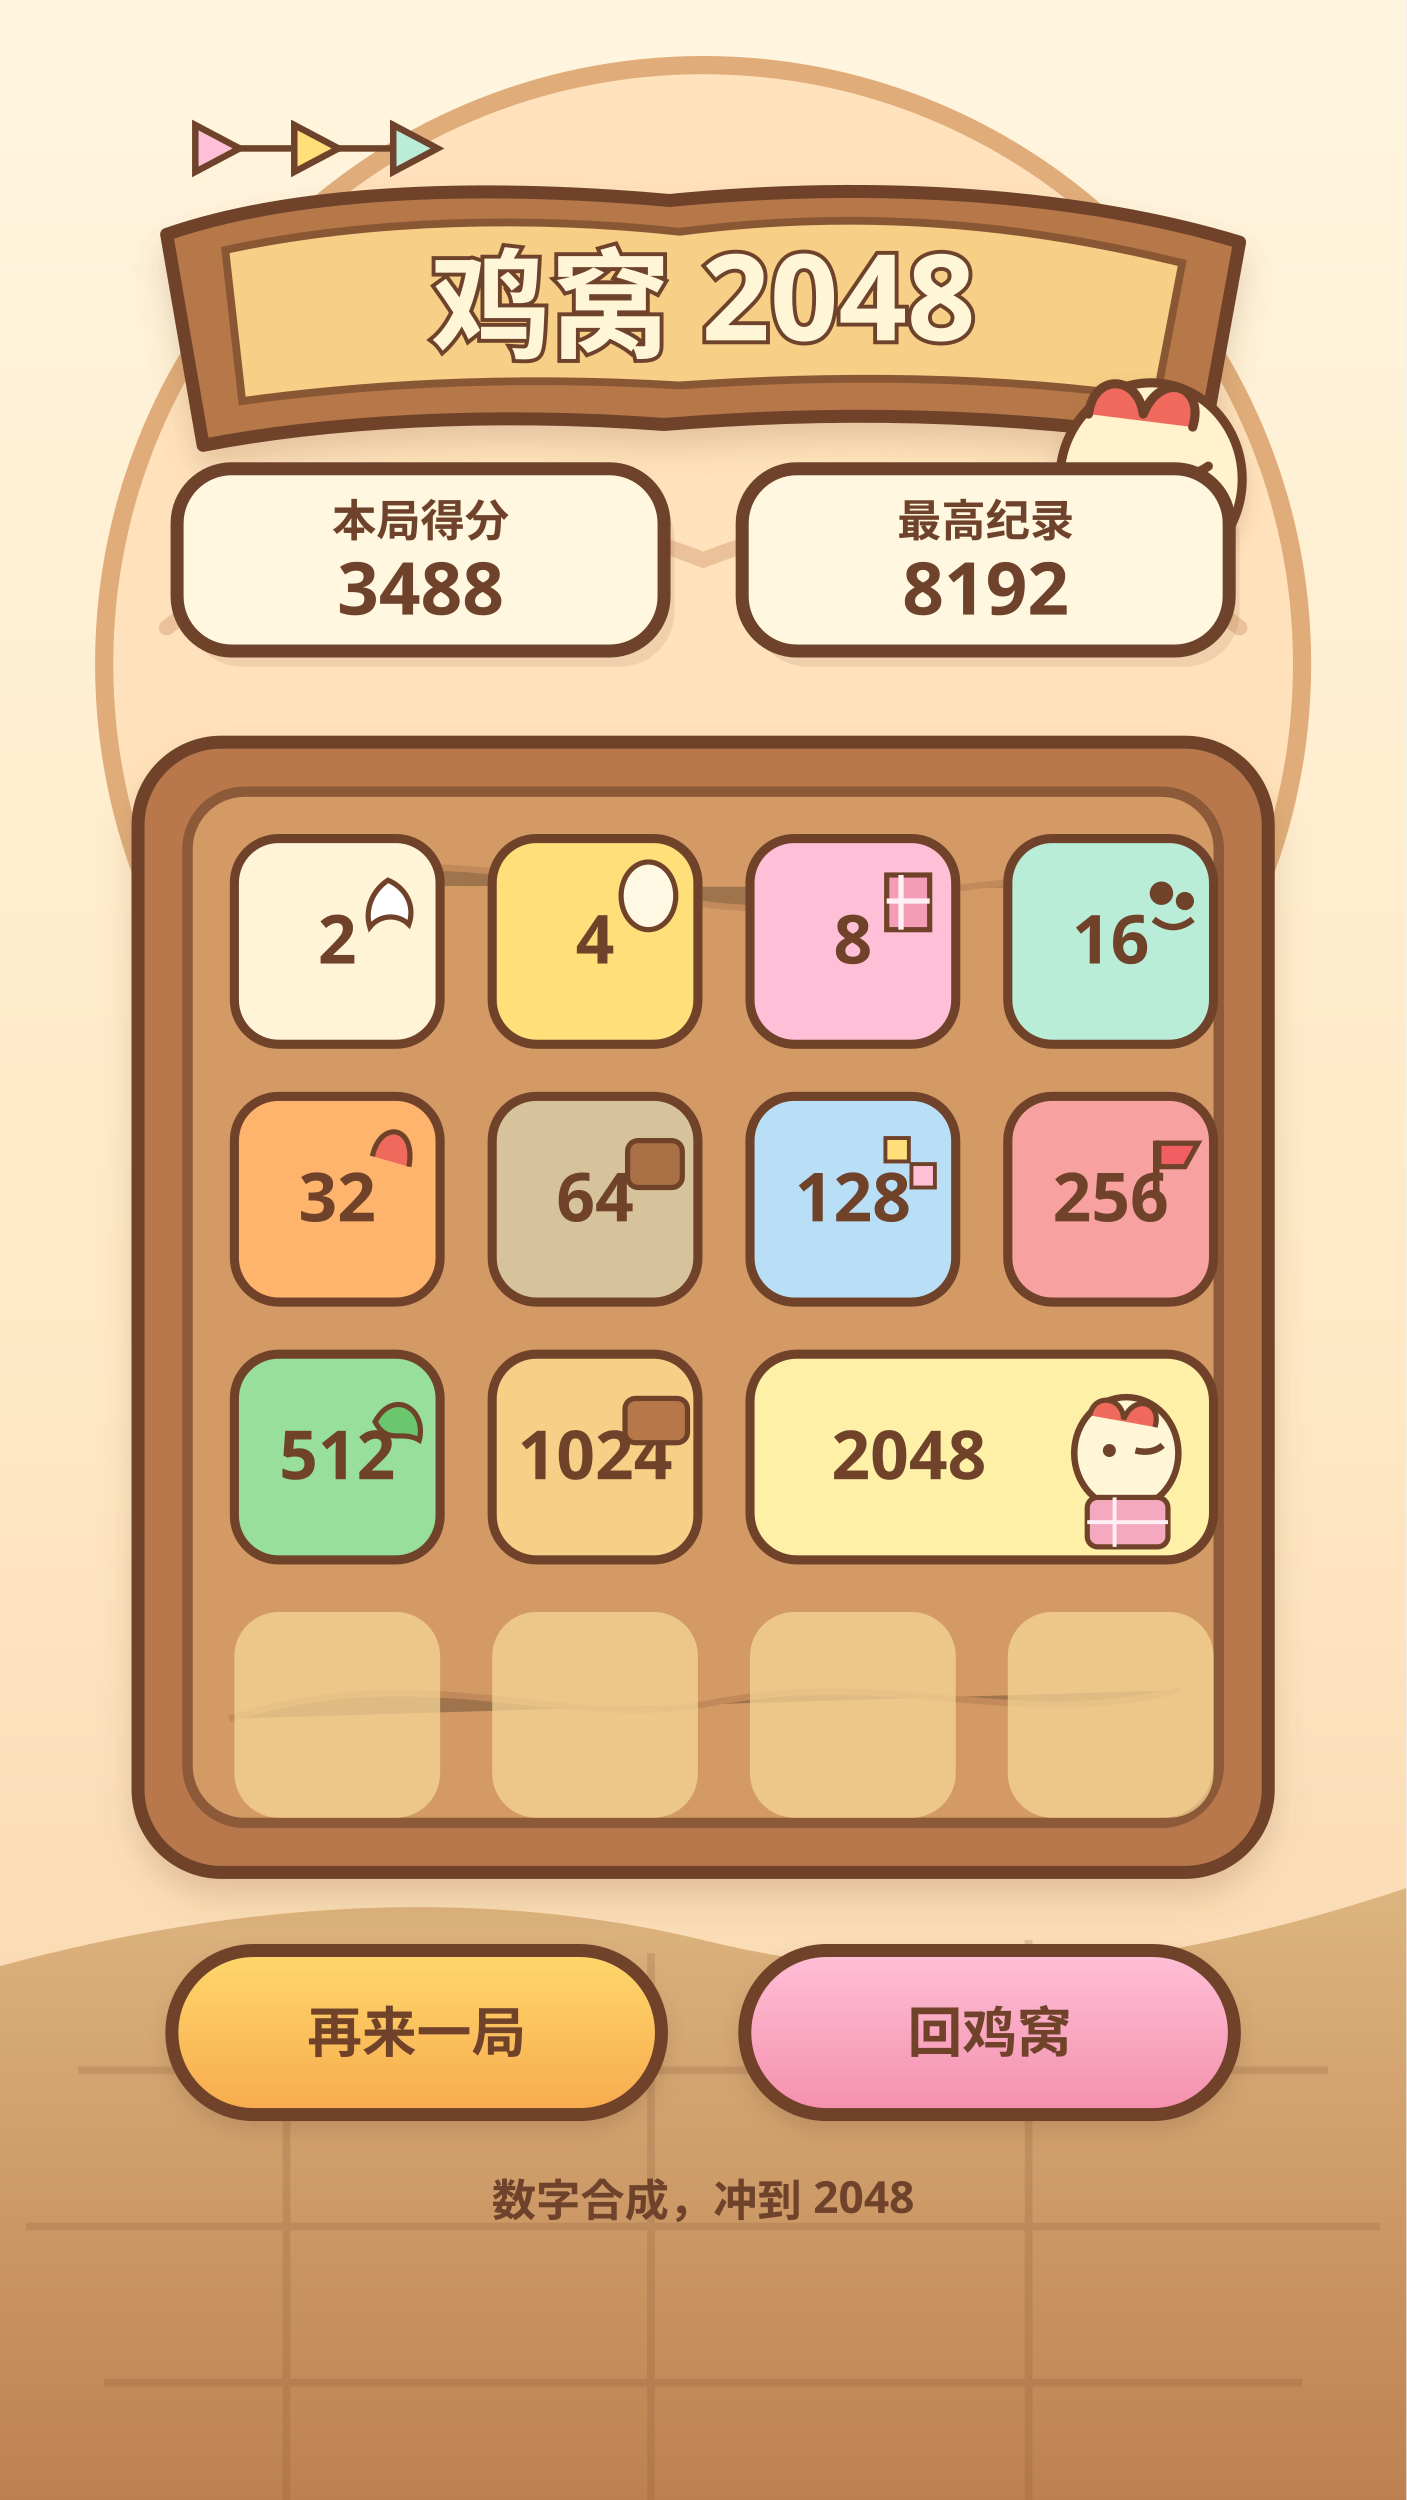
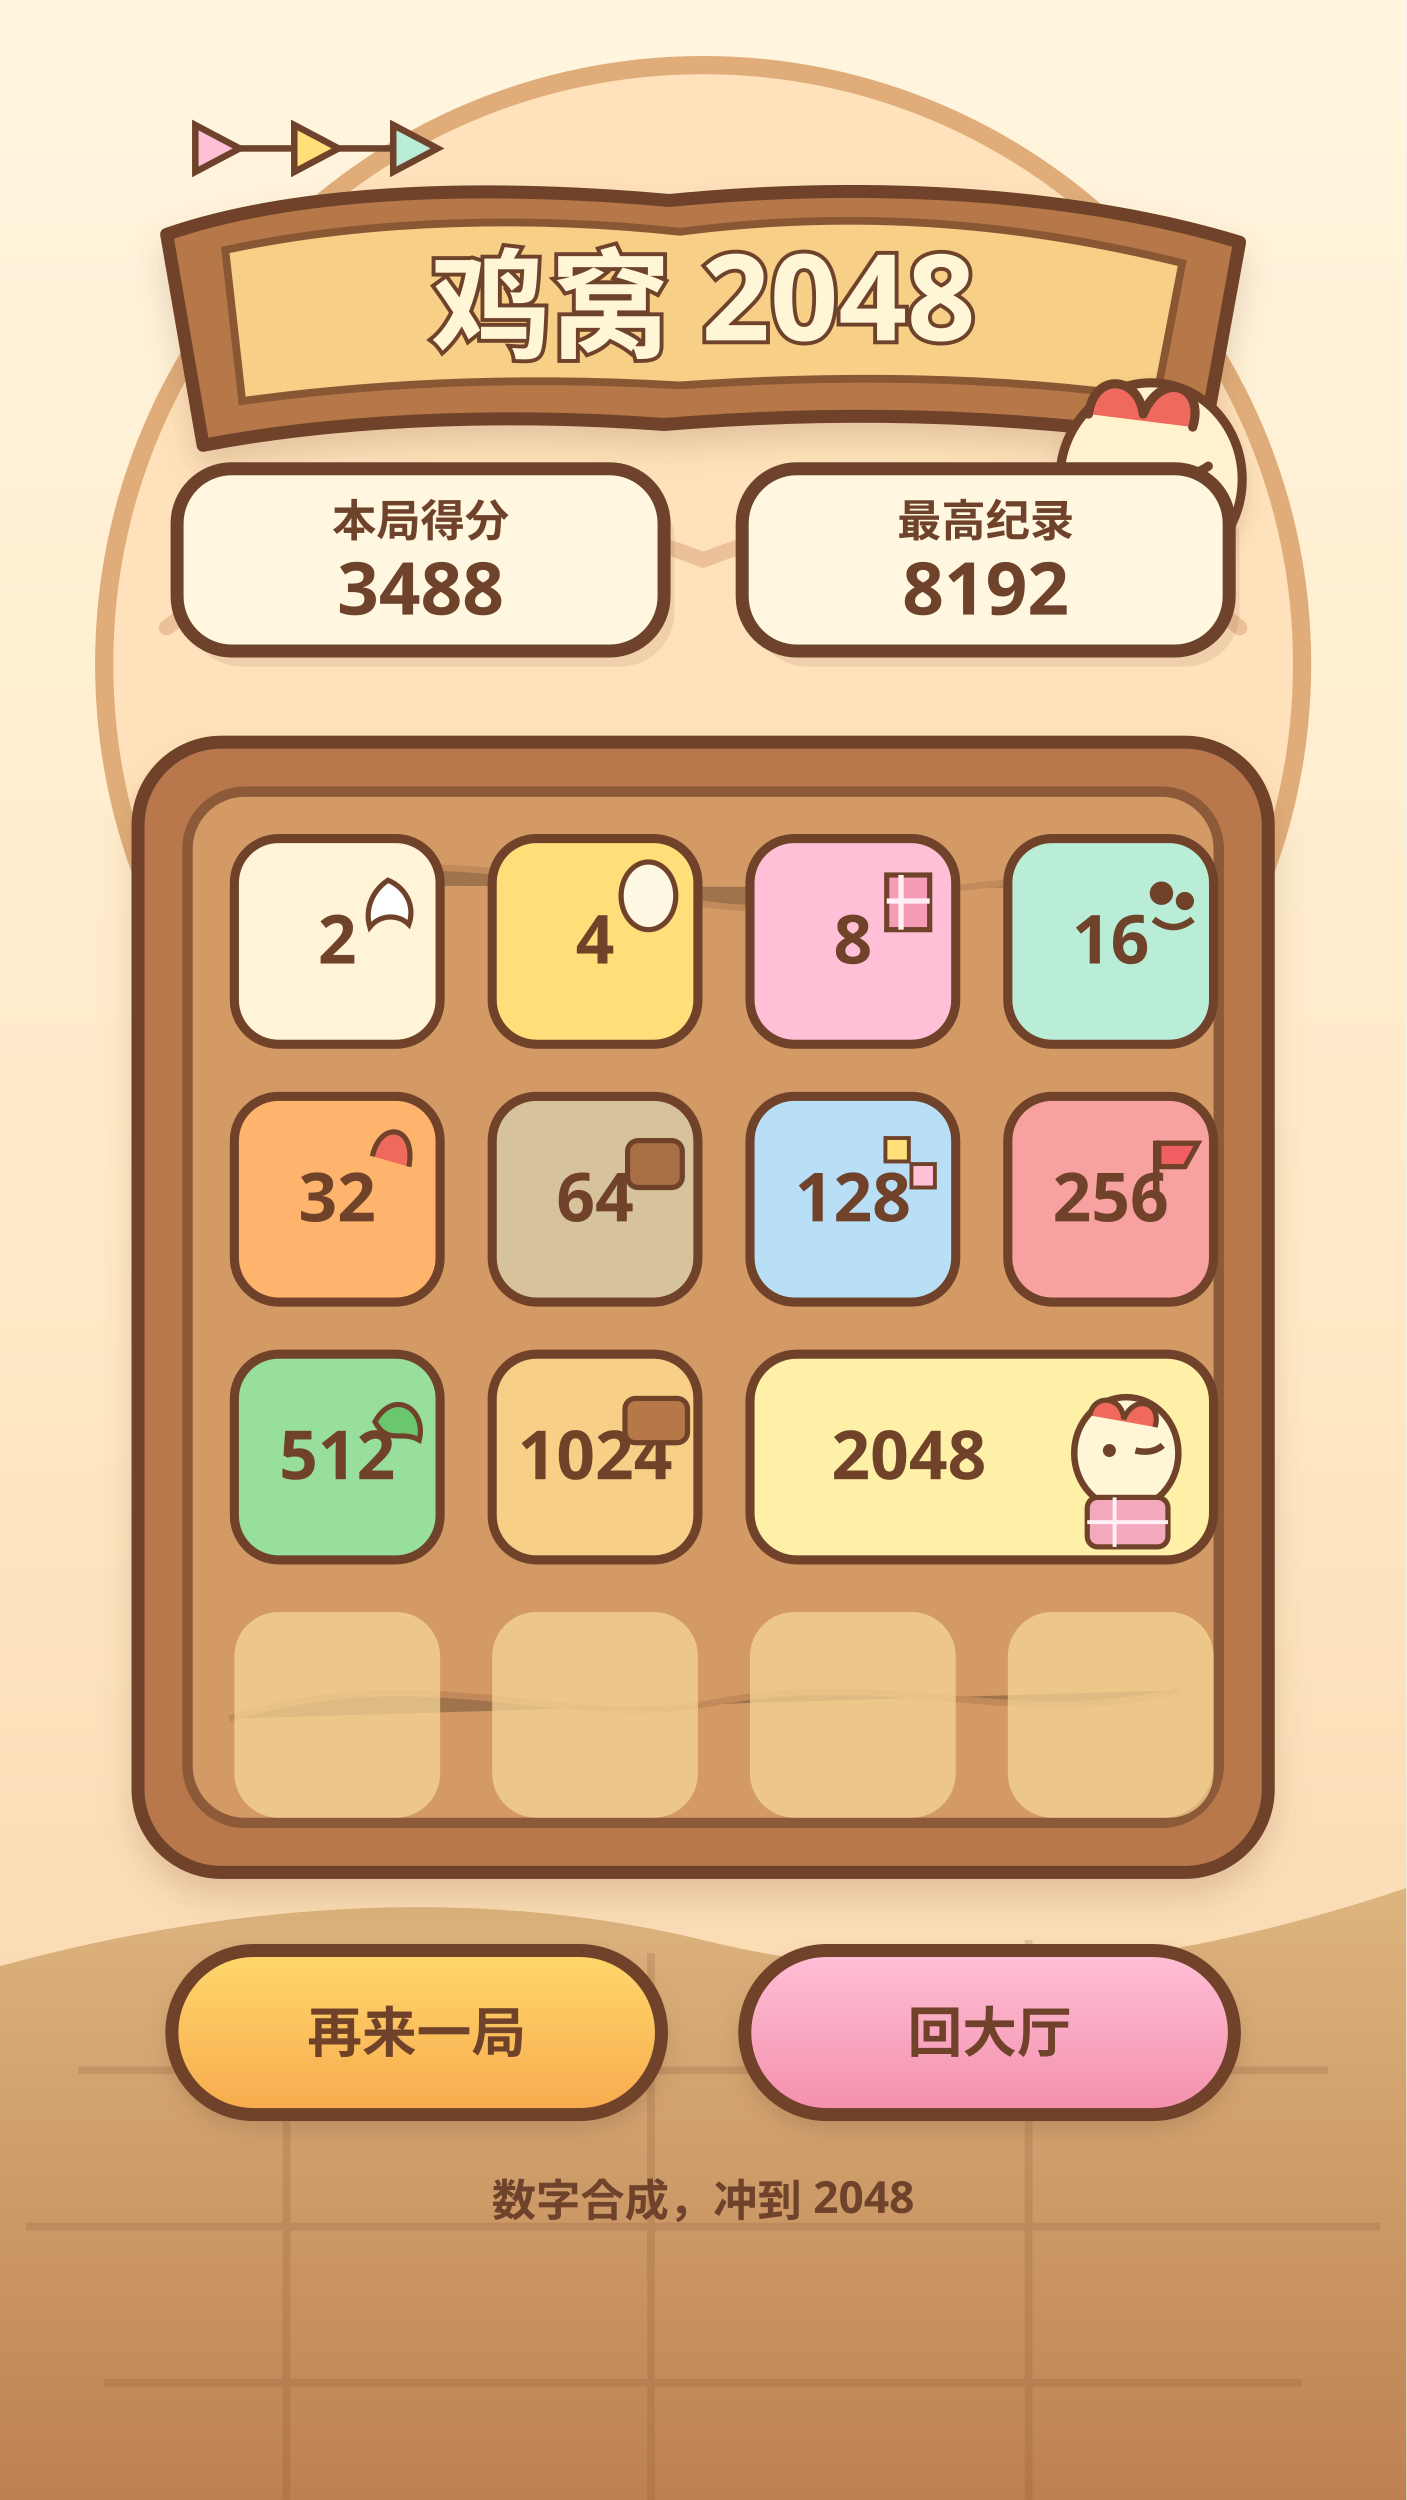
<svg xmlns="http://www.w3.org/2000/svg" width="1080" height="1920" viewBox="0 0 1080 1920">
  <defs>
    <linearGradient id="bg" x1="0" y1="0" x2="0" y2="1">
      <stop offset="0" stop-color="#fff5df" />
      <stop offset="0.56" stop-color="#ffe8c4" />
      <stop offset="1" stop-color="#f5cfa6" />
    </linearGradient>
    <linearGradient id="floor" x1="0" y1="0" x2="0" y2="1">
      <stop offset="0" stop-color="#ddb47f" />
      <stop offset="1" stop-color="#bd8151" />
    </linearGradient>
    <linearGradient id="button" x1="0" y1="0" x2="0" y2="1">
      <stop offset="0" stop-color="#ffd86d" />
      <stop offset="1" stop-color="#f7aa4d" />
    </linearGradient>
    <linearGradient id="pinkButton" x1="0" y1="0" x2="0" y2="1">
      <stop offset="0" stop-color="#ffc0d7" />
      <stop offset="1" stop-color="#f48fac" />
    </linearGradient>
    <filter id="softShadow" x="-20%" y="-20%" width="140%" height="150%">
      <feDropShadow dx="0" dy="14" stdDeviation="12" flood-color="#8c5d37" flood-opacity="0.22" />
    </filter>
    <filter id="tinyShadow" x="-20%" y="-20%" width="140%" height="150%">
      <feDropShadow dx="0" dy="8" stdDeviation="7" flood-color="#7b5137" flood-opacity="0.2" />
    </filter>
    <style>
      .brown { fill: #6f432b; }
      .stroke { stroke: #6f432b; stroke-width: 10; stroke-linejoin: round; stroke-linecap: round; }
      .thinStroke { stroke: #6f432b; stroke-width: 7; stroke-linejoin: round; stroke-linecap: round; }
      .title { font-family: "Arial Rounded MT Bold", "PingFang SC", sans-serif; font-size: 92px; font-weight: 900; letter-spacing: 0; }
      .label { font-family: "Arial Rounded MT Bold", "PingFang SC", sans-serif; font-size: 34px; font-weight: 800; letter-spacing: 0; }
      .score { font-family: "Arial Rounded MT Bold", "PingFang SC", sans-serif; font-size: 56px; font-weight: 900; letter-spacing: 0; }
      .tileNum { font-family: "Arial Rounded MT Bold", "PingFang SC", sans-serif; font-size: 52px; font-weight: 900; letter-spacing: 0; }
      .buttonText { font-family: "Arial Rounded MT Bold", "PingFang SC", sans-serif; font-size: 42px; font-weight: 900; letter-spacing: 0; }
    </style>
  </defs>
  <rect width="1080" height="1920" fill="url(#bg)" />
  <circle cx="540" cy="510" r="460" fill="#ffe2bc" stroke="#e0ad7a" stroke-width="14" />
  <path d="M128 482 C260 382 380 368 540 430 C702 368 826 382 952 482" fill="none" stroke="#d29a6e" stroke-width="12" stroke-linecap="round" opacity="0.45" />
  <path d="M0 1510 C190 1458 376 1450 540 1490 C720 1535 908 1508 1080 1450 L1080 1920 L0 1920 Z" fill="url(#floor)" />
  <g opacity="0.22" stroke="#8a5637" stroke-width="6">
    <path d="M60 1590 H1020" />
    <path d="M20 1710 H1060" />
    <path d="M80 1830 H1000" />
    <path d="M220 1515 V1920" />
    <path d="M500 1500 V1920" />
    <path d="M790 1490 V1920" />
  </g>
  <g transform="translate(128 138)">
    <path d="M0 42 C92 10 230 2 386 16 C548 0 706 12 824 48 L796 202 C640 178 506 178 382 188 C248 178 120 186 28 204 Z" fill="#b77848" class="stroke" filter="url(#softShadow)" />
    <path d="M45 54 C156 30 284 28 394 40 C534 22 658 34 780 64 L760 168 C636 150 512 150 394 158 C258 150 146 158 58 170 Z" fill="#f7cf86" stroke="#8a5735" stroke-width="6" />
    <text x="412" y="130" text-anchor="middle" class="title" fill="#fff6d8" stroke="#6f432b" stroke-width="6" paint-order="stroke fill">鸡窝 2048</text>
  </g>
  <g transform="translate(808 276)" filter="url(#tinyShadow)">
    <ellipse cx="76" cy="92" rx="70" ry="74" fill="#fff2cc" class="thinStroke" />
    <path d="M28 42 C32 10 66 12 70 42 C84 8 118 20 108 52" fill="#ef6b5d" class="thinStroke" />
    <circle cx="52" cy="88" r="7" fill="#6f432b" />
    <path d="M84 89 Q106 92 120 82" fill="none" class="thinStroke" />
    <path d="M30 132 H122 V178 H30 Z" fill="#f5a9be" class="thinStroke" />
    <path d="M52 132 V178 M82 132 V178 M30 154 H122" stroke="#fff0f6" stroke-width="5" />
  </g>
  <g transform="translate(136 360)">
    <rect x="8" y="12" width="374" height="140" rx="42" fill="#8c5d37" opacity="0.14" />
    <rect x="0" y="0" width="374" height="140" rx="42" fill="#fff7df" class="stroke" />
    <text x="187" y="52" text-anchor="middle" class="label brown">本局得分</text>
    <text x="187" y="112" text-anchor="middle" class="score brown">3488</text>
  </g>
  <g transform="translate(570 360)">
    <rect x="8" y="12" width="374" height="140" rx="42" fill="#8c5d37" opacity="0.14" />
    <rect x="0" y="0" width="374" height="140" rx="42" fill="#fff7df" class="stroke" />
    <text x="187" y="52" text-anchor="middle" class="label brown">最高纪录</text>
    <text x="187" y="112" text-anchor="middle" class="score brown">8192</text>
  </g>
  <g transform="translate(106 570)" filter="url(#softShadow)">
    <rect x="0" y="0" width="868" height="868" rx="64" fill="#b9784c" class="stroke" />
    <rect x="38" y="38" width="792" height="792" rx="44" fill="#d49a66" stroke="#8c5a37" stroke-width="8" />
    <g opacity="0.25" stroke="#8c5a37" stroke-width="5">
      <path d="M80 110 C220 80 306 104 420 122 C550 146 650 86 790 112" />
      <path d="M70 750 C220 702 330 760 440 738 C580 710 672 760 800 728" />
    </g>
    <g transform="translate(74 74)">
      <rect x="0" y="0" width="158" height="158" rx="34" fill="#f6d798" opacity="0.72" />
      <rect x="198" y="0" width="158" height="158" rx="34" fill="#f6d798" opacity="0.72" />
      <rect x="396" y="0" width="158" height="158" rx="34" fill="#f6d798" opacity="0.72" />
      <rect x="594" y="0" width="158" height="158" rx="34" fill="#f6d798" opacity="0.72" />
      <rect x="0" y="198" width="158" height="158" rx="34" fill="#f6d798" opacity="0.72" />
      <rect x="198" y="198" width="158" height="158" rx="34" fill="#f6d798" opacity="0.72" />
      <rect x="396" y="198" width="158" height="158" rx="34" fill="#f6d798" opacity="0.72" />
      <rect x="594" y="198" width="158" height="158" rx="34" fill="#f6d798" opacity="0.72" />
      <rect x="0" y="396" width="158" height="158" rx="34" fill="#f6d798" opacity="0.72" />
      <rect x="198" y="396" width="158" height="158" rx="34" fill="#f6d798" opacity="0.72" />
      <rect x="396" y="396" width="158" height="158" rx="34" fill="#f6d798" opacity="0.72" />
      <rect x="594" y="396" width="158" height="158" rx="34" fill="#f6d798" opacity="0.72" />
      <rect x="0" y="594" width="158" height="158" rx="34" fill="#f6d798" opacity="0.72" />
      <rect x="198" y="594" width="158" height="158" rx="34" fill="#f6d798" opacity="0.72" />
      <rect x="396" y="594" width="158" height="158" rx="34" fill="#f6d798" opacity="0.72" />
      <rect x="594" y="594" width="158" height="158" rx="34" fill="#f6d798" opacity="0.72" />
    </g>
    <g transform="translate(74 74)">
      <g>
        <rect x="0" y="0" width="158" height="158" rx="34" fill="#fff3d8" class="thinStroke" />
        <text x="79" y="96" text-anchor="middle" class="tileNum brown">2</text>
        <path d="M118 32 C132 38 139 52 134 66 C126 58 112 58 104 68 C100 54 106 40 118 32 Z" fill="#ffffff" stroke="#6f432b" stroke-width="4" />
      </g>
      <g transform="translate(198 0)">
        <rect x="0" y="0" width="158" height="158" rx="34" fill="#ffdf79" class="thinStroke" />
        <text x="79" y="96" text-anchor="middle" class="tileNum brown">4</text>
        <ellipse cx="120" cy="44" rx="21" ry="26" fill="#fff8e3" stroke="#6f432b" stroke-width="4" />
      </g>
      <g transform="translate(396 0)">
        <rect x="0" y="0" width="158" height="158" rx="34" fill="#ffc0d7" class="thinStroke" />
        <text x="79" y="96" text-anchor="middle" class="tileNum brown">8</text>
        <path d="M105 28 H138 V70 H105 Z" fill="#f59db7" stroke="#6f432b" stroke-width="4" />
        <path d="M116 28 V70 M105 48 H138" stroke="#fff0f6" stroke-width="4" />
      </g>
      <g transform="translate(594 0)">
        <rect x="0" y="0" width="158" height="158" rx="34" fill="#b9edd8" class="thinStroke" />
        <text x="79" y="96" text-anchor="middle" class="tileNum brown">16</text>
        <circle cx="118" cy="42" r="9" fill="#6f432b" />
        <circle cx="136" cy="48" r="7" fill="#6f432b" />
        <path d="M112 62 Q127 74 142 62" fill="none" stroke="#6f432b" stroke-width="5" />
      </g>
      <g transform="translate(0 198)">
        <rect x="0" y="0" width="158" height="158" rx="34" fill="#ffb46e" class="thinStroke" />
        <text x="79" y="96" text-anchor="middle" class="tileNum brown">32</text>
        <path d="M106 46 C112 18 140 22 134 54" fill="#ef6b5d" stroke="#6f432b" stroke-width="4" />
      </g>
      <g transform="translate(198 198)">
        <rect x="0" y="0" width="158" height="158" rx="34" fill="#d7c39b" class="thinStroke" />
        <text x="79" y="96" text-anchor="middle" class="tileNum brown">64</text>
        <rect x="104" y="34" width="42" height="36" rx="8" fill="#a96f45" stroke="#6f432b" stroke-width="4" />
      </g>
      <g transform="translate(396 198)">
        <rect x="0" y="0" width="158" height="158" rx="34" fill="#b8dff6" class="thinStroke" />
        <text x="79" y="96" text-anchor="middle" class="tileNum brown">128</text>
        <rect x="104" y="32" width="18" height="18" fill="#ffdf79" stroke="#6f432b" stroke-width="3" />
        <rect x="124" y="52" width="18" height="18" fill="#ffc0d7" stroke="#6f432b" stroke-width="3" />
      </g>
      <g transform="translate(594 198)">
        <rect x="0" y="0" width="158" height="158" rx="34" fill="#f7a1a1" class="thinStroke" />
        <text x="79" y="96" text-anchor="middle" class="tileNum brown">256</text>
        <path d="M114 34 V74" stroke="#6f432b" stroke-width="5" />
        <path d="M116 36 H146 L136 54 H116 Z" fill="#f25f62" stroke="#6f432b" stroke-width="4" />
      </g>
      <g transform="translate(0 396)">
        <rect x="0" y="0" width="158" height="158" rx="34" fill="#97df9b" class="thinStroke" />
        <text x="79" y="96" text-anchor="middle" class="tileNum brown">512</text>
        <path d="M108 52 C122 26 148 42 142 66 C128 58 118 70 108 52 Z" fill="#6bc76e" stroke="#6f432b" stroke-width="4" />
      </g>
      <g transform="translate(198 396)">
        <rect x="0" y="0" width="158" height="158" rx="34" fill="#f7cf86" class="thinStroke" />
        <text x="79" y="96" text-anchor="middle" class="tileNum brown">1024</text>
        <rect x="102" y="34" width="48" height="34" rx="8" fill="#b77848" stroke="#6f432b" stroke-width="4" />
      </g>
      <g transform="translate(396 396)">
        <rect x="0" y="0" width="356" height="158" rx="36" fill="#fff0a8" class="thinStroke" />
        <text x="122" y="96" text-anchor="middle" class="tileNum brown">2048</text>
        <g transform="translate(244 22)">
          <ellipse cx="45" cy="54" rx="40" ry="43" fill="#fff6d8" stroke="#6f432b" stroke-width="5" />
          <path d="M17 25 C20 8 42 10 43 28 C51 8 73 15 67 34" fill="#ef6b5d" stroke="#6f432b" stroke-width="4" />
          <circle cx="32" cy="52" r="5" fill="#6f432b" />
          <path d="M52 52 Q65 55 73 48" fill="none" stroke="#6f432b" stroke-width="5" />
          <rect x="15" y="88" width="62" height="38" rx="8" fill="#f5a9be" stroke="#6f432b" stroke-width="4" />
          <path d="M36 88 V126 M15 107 H77" stroke="#fff0f6" stroke-width="3" />
        </g>
      </g>
    </g>
  </g>
  <g transform="translate(132 1498)" filter="url(#tinyShadow)">
    <rect x="0" y="0" width="376" height="126" rx="63" fill="url(#button)" class="stroke" />
    <text x="188" y="78" text-anchor="middle" class="buttonText brown">再来一局</text>
  </g>
  <g transform="translate(572 1498)" filter="url(#tinyShadow)">
    <rect x="0" y="0" width="376" height="126" rx="63" fill="url(#pinkButton)" class="stroke" />
-     <text x="188" y="78" text-anchor="middle" class="buttonText brown">回鸡窝</text>
+     <text x="188" y="78" text-anchor="middle" class="buttonText brown">回大厅</text>
  </g>
  <text x="540" y="1702" text-anchor="middle" class="label brown">数字合成，冲到 2048</text>
  <g transform="translate(150 96)">
    <path d="M0 0 L34 18 L0 36 Z" fill="#ffc0d7" stroke="#6f432b" stroke-width="5" />
    <path d="M76 0 L110 18 L76 36 Z" fill="#ffdf79" stroke="#6f432b" stroke-width="5" />
    <path d="M152 0 L186 18 L152 36 Z" fill="#b9edd8" stroke="#6f432b" stroke-width="5" />
    <path d="M34 18 H76 M110 18 H152" stroke="#6f432b" stroke-width="5" />
  </g>
</svg>
